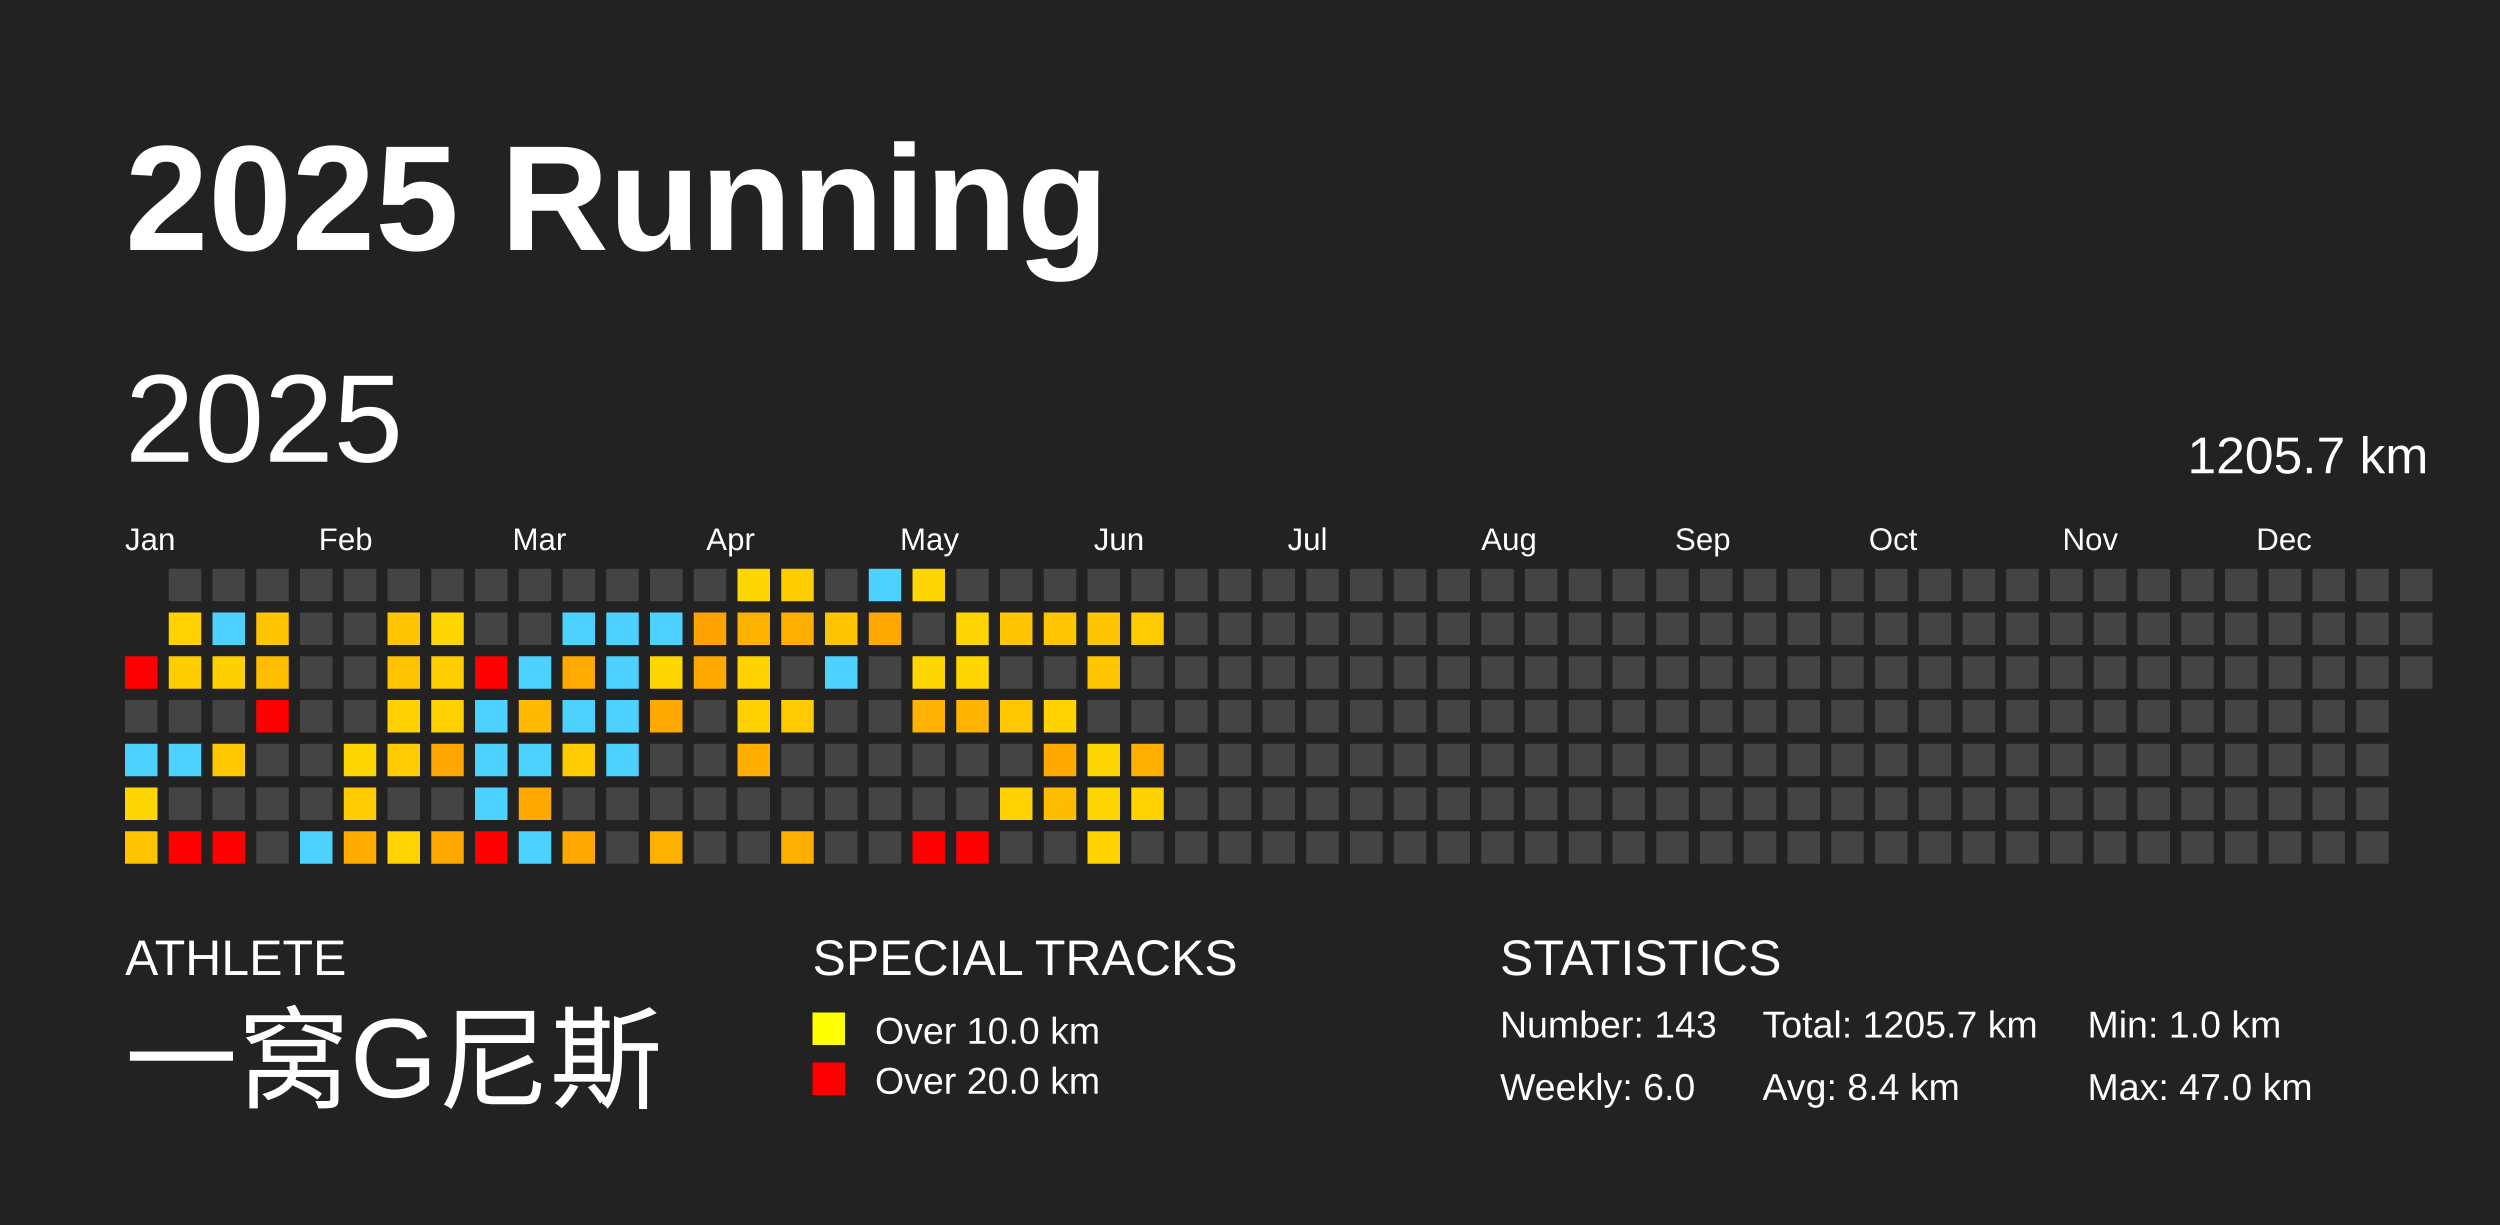
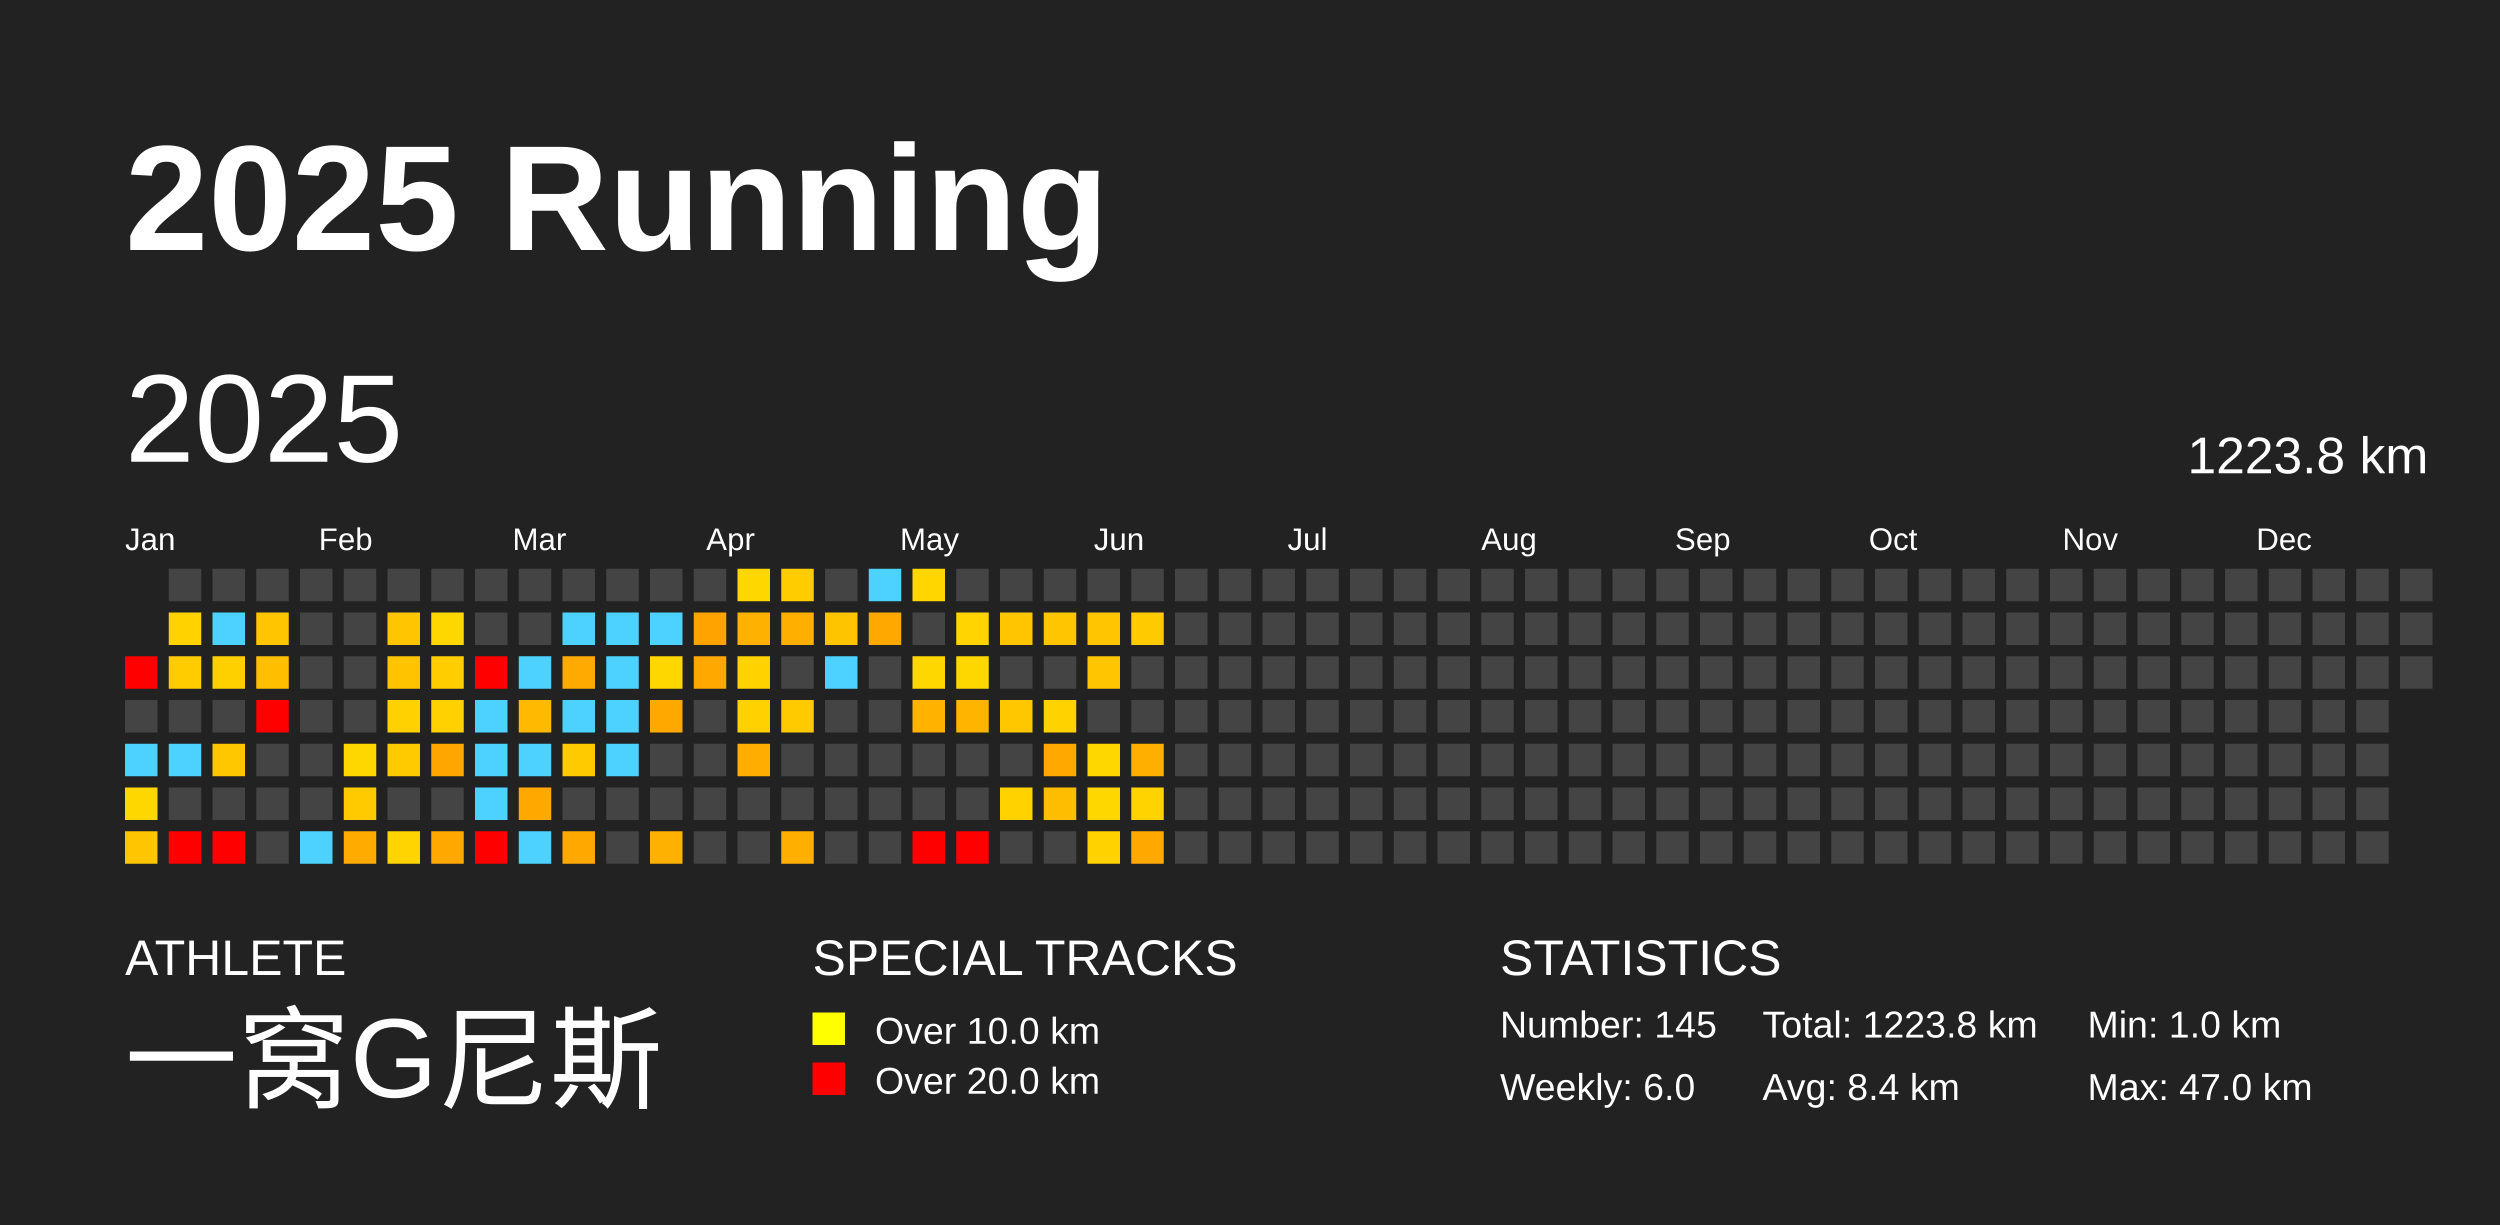
<svg xmlns="http://www.w3.org/2000/svg" baseProfile="full" height="98mm" version="1.1" viewBox="0,0,200,98" width="200mm">
  <defs />
  <rect fill="#222222" height="98" width="200" x="0" y="0" />
  <text fill="#FFFFFF" style="font-size:12px; font-family:Arial; font-weight:bold;" x="10" y="20">2025 Running</text>
  <text fill="#FFFFFF" style="font-size:4px; font-family:Arial" x="10" y="78">ATHLETE</text>
  <text fill="#FFFFFF" style="font-size:9px; font-family:Arial" x="10" y="88">一窝G尼斯</text>
  <text fill="#FFFFFF" style="font-size:4px; font-family:Arial" x="65" y="78">SPECIAL TRACKS</text>
  <rect fill="yellow" height="2.6" width="2.6" x="65" y="81" />
  <text fill="#FFFFFF" style="font-size:3px; font-family:Arial" x="70" y="83.5">Over 10.0 km</text>
  <rect fill="red" height="2.6" width="2.6" x="65" y="85" />
  <text fill="#FFFFFF" style="font-size:3px; font-family:Arial" x="70" y="87.5">Over 20.0 km</text>
  <text fill="#FFFFFF" style="font-size:4px; font-family:Arial" x="120" y="78">STATISTICS</text>
-   <text fill="#FFFFFF" style="font-size:3px; font-family:Arial" x="120" y="83">Number: 143</text>
+   <text fill="#FFFFFF" style="font-size:3px; font-family:Arial" x="120" y="83">Number: 145</text>
  <text fill="#FFFFFF" style="font-size:3px; font-family:Arial" x="120" y="88">Weekly: 6.0</text>
-   <text fill="#FFFFFF" style="font-size:3px; font-family:Arial" x="141" y="83">Total: 1205.7 km</text>
+   <text fill="#FFFFFF" style="font-size:3px; font-family:Arial" x="141" y="83">Total: 1223.8 km</text>
  <text fill="#FFFFFF" style="font-size:3px; font-family:Arial" x="141" y="88">Avg: 8.4 km</text>
  <text fill="#FFFFFF" style="font-size:3px; font-family:Arial" x="167" y="83">Min: 1.0 km</text>
  <text fill="#FFFFFF" style="font-size:3px; font-family:Arial" x="167" y="88">Max: 47.0 km</text>
  <text dominant-baseline="hanging" fill="#FFFFFF" style="font-size:10.0px; font-family:Arial;" x="10" y="30">2025</text>
-   <text dominant-baseline="hanging" fill="#FFFFFF" style="font-size:4.125px; font-family:Arial;" x="175" y="35">1205.7 km</text>
+   <text dominant-baseline="hanging" fill="#FFFFFF" style="font-size:4.125px; font-family:Arial;" x="175" y="35">1223.8 km</text>
  <text fill="#FFFFFF" style="font-size:2.5px; font-family:Arial" x="10.0" y="44">Jan</text>
  <text fill="#FFFFFF" style="font-size:2.5px; font-family:Arial" x="25.5" y="44">Feb</text>
  <text fill="#FFFFFF" style="font-size:2.5px; font-family:Arial" x="41.0" y="44">Mar</text>
  <text fill="#FFFFFF" style="font-size:2.5px; font-family:Arial" x="56.5" y="44">Apr</text>
  <text fill="#FFFFFF" style="font-size:2.5px; font-family:Arial" x="72.0" y="44">May</text>
  <text fill="#FFFFFF" style="font-size:2.5px; font-family:Arial" x="87.5" y="44">Jun</text>
  <text fill="#FFFFFF" style="font-size:2.5px; font-family:Arial" x="103.0" y="44">Jul</text>
  <text fill="#FFFFFF" style="font-size:2.5px; font-family:Arial" x="118.5" y="44">Aug</text>
  <text fill="#FFFFFF" style="font-size:2.5px; font-family:Arial" x="134.0" y="44">Sep</text>
  <text fill="#FFFFFF" style="font-size:2.5px; font-family:Arial" x="149.5" y="44">Oct</text>
  <text fill="#FFFFFF" style="font-size:2.5px; font-family:Arial" x="165.0" y="44">Nov</text>
  <text fill="#FFFFFF" style="font-size:2.5px; font-family:Arial" x="180.5" y="44">Dec</text>
  <rect fill="red" height="2.6" width="2.6" x="10.0" y="52.5" />
  <rect fill="#444444" height="2.6" width="2.6" x="10.0" y="56.0" />
  <rect fill="#4dd2ff" height="2.6" width="2.6" x="10.0" y="59.5" />
  <rect fill="#ffd700" height="2.6" width="2.6" x="10.0" y="63.0" />
  <rect fill="#ffc500" height="2.6" width="2.6" x="10.0" y="66.5" />
  <rect fill="#444444" height="2.6" width="2.6" x="13.5" y="45.5" />
  <rect fill="#ffd200" height="2.6" width="2.6" x="13.5" y="49.0" />
  <rect fill="#ffcc00" height="2.6" width="2.6" x="13.5" y="52.5" />
  <rect fill="#444444" height="2.6" width="2.6" x="13.5" y="56.0" />
  <rect fill="#4dd2ff" height="2.6" width="2.6" x="13.5" y="59.5" />
  <rect fill="#444444" height="2.6" width="2.6" x="13.5" y="63.0" />
  <rect fill="red" height="2.6" width="2.6" x="13.5" y="66.5" />
  <rect fill="#444444" height="2.6" width="2.6" x="17.0" y="45.5" />
  <rect fill="#4dd2ff" height="2.6" width="2.6" x="17.0" y="49.0" />
  <rect fill="#ffd000" height="2.6" width="2.6" x="17.0" y="52.5" />
  <rect fill="#444444" height="2.6" width="2.6" x="17.0" y="56.0" />
  <rect fill="#ffc700" height="2.6" width="2.6" x="17.0" y="59.5" />
  <rect fill="#444444" height="2.6" width="2.6" x="17.0" y="63.0" />
  <rect fill="red" height="2.6" width="2.6" x="17.0" y="66.5" />
  <rect fill="#444444" height="2.6" width="2.6" x="20.5" y="45.5" />
  <rect fill="#ffc500" height="2.6" width="2.6" x="20.5" y="49.0" />
  <rect fill="#ffbf00" height="2.6" width="2.6" x="20.5" y="52.5" />
  <rect fill="red" height="2.6" width="2.6" x="20.5" y="56.0" />
  <rect fill="#444444" height="2.6" width="2.6" x="20.5" y="59.5" />
  <rect fill="#444444" height="2.6" width="2.6" x="20.5" y="63.0" />
  <rect fill="#444444" height="2.6" width="2.6" x="20.5" y="66.5" />
  <rect fill="#444444" height="2.6" width="2.6" x="24.0" y="45.5" />
  <rect fill="#444444" height="2.6" width="2.6" x="24.0" y="49.0" />
  <rect fill="#444444" height="2.6" width="2.6" x="24.0" y="52.5" />
  <rect fill="#444444" height="2.6" width="2.6" x="24.0" y="56.0" />
  <rect fill="#444444" height="2.6" width="2.6" x="24.0" y="59.5" />
  <rect fill="#444444" height="2.6" width="2.6" x="24.0" y="63.0" />
  <rect fill="#4dd2ff" height="2.6" width="2.6" x="24.0" y="66.5" />
  <rect fill="#444444" height="2.6" width="2.6" x="27.5" y="45.5" />
  <rect fill="#444444" height="2.6" width="2.6" x="27.5" y="49.0" />
  <rect fill="#444444" height="2.6" width="2.6" x="27.5" y="52.5" />
  <rect fill="#444444" height="2.6" width="2.6" x="27.5" y="56.0" />
  <rect fill="#ffd700" height="2.6" width="2.6" x="27.5" y="59.5" />
  <rect fill="#ffcb00" height="2.6" width="2.6" x="27.5" y="63.0" />
  <rect fill="#ffab00" height="2.6" width="2.6" x="27.5" y="66.5" />
  <rect fill="#444444" height="2.6" width="2.6" x="31.0" y="45.5" />
  <rect fill="#ffc500" height="2.6" width="2.6" x="31.0" y="49.0" />
  <rect fill="#ffc300" height="2.6" width="2.6" x="31.0" y="52.5" />
  <rect fill="#ffd100" height="2.6" width="2.6" x="31.0" y="56.0" />
  <rect fill="#ffcb00" height="2.6" width="2.6" x="31.0" y="59.5" />
  <rect fill="#444444" height="2.6" width="2.6" x="31.0" y="63.0" />
  <rect fill="#ffd400" height="2.6" width="2.6" x="31.0" y="66.5" />
  <rect fill="#444444" height="2.6" width="2.6" x="34.5" y="45.5" />
  <rect fill="#ffd700" height="2.6" width="2.6" x="34.5" y="49.0" />
  <rect fill="#ffcd00" height="2.6" width="2.6" x="34.5" y="52.5" />
  <rect fill="#ffd100" height="2.6" width="2.6" x="34.5" y="56.0" />
  <rect fill="#ffa700" height="2.6" width="2.6" x="34.5" y="59.5" />
  <rect fill="#444444" height="2.6" width="2.6" x="34.5" y="63.0" />
  <rect fill="#ffa900" height="2.6" width="2.6" x="34.5" y="66.5" />
  <rect fill="#444444" height="2.6" width="2.6" x="38.0" y="45.5" />
  <rect fill="#444444" height="2.6" width="2.6" x="38.0" y="49.0" />
  <rect fill="red" height="2.6" width="2.6" x="38.0" y="52.5" />
  <rect fill="#4dd2ff" height="2.6" width="2.6" x="38.0" y="56.0" />
  <rect fill="#4dd2ff" height="2.6" width="2.6" x="38.0" y="59.5" />
  <rect fill="#4dd2ff" height="2.6" width="2.6" x="38.0" y="63.0" />
  <rect fill="red" height="2.6" width="2.6" x="38.0" y="66.5" />
  <rect fill="#444444" height="2.6" width="2.6" x="41.5" y="45.5" />
  <rect fill="#444444" height="2.6" width="2.6" x="41.5" y="49.0" />
  <rect fill="#4dd2ff" height="2.6" width="2.6" x="41.5" y="52.5" />
  <rect fill="#ffba00" height="2.6" width="2.6" x="41.5" y="56.0" />
  <rect fill="#4dd2ff" height="2.6" width="2.6" x="41.5" y="59.5" />
  <rect fill="#ffa800" height="2.6" width="2.6" x="41.5" y="63.0" />
  <rect fill="#4dd2ff" height="2.6" width="2.6" x="41.5" y="66.5" />
  <rect fill="#444444" height="2.6" width="2.6" x="45.0" y="45.5" />
  <rect fill="#4dd2ff" height="2.6" width="2.6" x="45.0" y="49.0" />
  <rect fill="#ffaa00" height="2.6" width="2.6" x="45.0" y="52.5" />
  <rect fill="#4dd2ff" height="2.6" width="2.6" x="45.0" y="56.0" />
  <rect fill="#ffcb00" height="2.6" width="2.6" x="45.0" y="59.5" />
  <rect fill="#444444" height="2.6" width="2.6" x="45.0" y="63.0" />
  <rect fill="#ffa900" height="2.6" width="2.6" x="45.0" y="66.5" />
  <rect fill="#444444" height="2.6" width="2.6" x="48.5" y="45.5" />
  <rect fill="#4dd2ff" height="2.6" width="2.6" x="48.5" y="49.0" />
  <rect fill="#4dd2ff" height="2.6" width="2.6" x="48.5" y="52.5" />
  <rect fill="#4dd2ff" height="2.6" width="2.6" x="48.5" y="56.0" />
  <rect fill="#4dd2ff" height="2.6" width="2.6" x="48.5" y="59.5" />
  <rect fill="#444444" height="2.6" width="2.6" x="48.5" y="63.0" />
  <rect fill="#444444" height="2.6" width="2.6" x="48.5" y="66.5" />
  <rect fill="#444444" height="2.6" width="2.6" x="52.0" y="45.5" />
  <rect fill="#4dd2ff" height="2.6" width="2.6" x="52.0" y="49.0" />
  <rect fill="#ffd700" height="2.6" width="2.6" x="52.0" y="52.5" />
  <rect fill="#ffa900" height="2.6" width="2.6" x="52.0" y="56.0" />
  <rect fill="#444444" height="2.6" width="2.6" x="52.0" y="59.5" />
  <rect fill="#444444" height="2.6" width="2.6" x="52.0" y="63.0" />
  <rect fill="#ffb100" height="2.6" width="2.6" x="52.0" y="66.5" />
  <rect fill="#444444" height="2.6" width="2.6" x="55.5" y="45.5" />
  <rect fill="#ffa300" height="2.6" width="2.6" x="55.5" y="49.0" />
  <rect fill="#ffa800" height="2.6" width="2.6" x="55.5" y="52.5" />
  <rect fill="#444444" height="2.6" width="2.6" x="55.5" y="56.0" />
  <rect fill="#444444" height="2.6" width="2.6" x="55.5" y="59.5" />
  <rect fill="#444444" height="2.6" width="2.6" x="55.5" y="63.0" />
  <rect fill="#444444" height="2.6" width="2.6" x="55.5" y="66.5" />
  <rect fill="#ffd700" height="2.6" width="2.6" x="59.0" y="45.5" />
  <rect fill="#ffb100" height="2.6" width="2.6" x="59.0" y="49.0" />
  <rect fill="#ffd200" height="2.6" width="2.6" x="59.0" y="52.5" />
  <rect fill="#ffd100" height="2.6" width="2.6" x="59.0" y="56.0" />
  <rect fill="#ffae00" height="2.6" width="2.6" x="59.0" y="59.5" />
  <rect fill="#444444" height="2.6" width="2.6" x="59.0" y="63.0" />
  <rect fill="#444444" height="2.6" width="2.6" x="59.0" y="66.5" />
  <rect fill="#ffcc00" height="2.6" width="2.6" x="62.5" y="45.5" />
  <rect fill="#ffaf00" height="2.6" width="2.6" x="62.5" y="49.0" />
  <rect fill="#444444" height="2.6" width="2.6" x="62.5" y="52.5" />
  <rect fill="#ffca00" height="2.6" width="2.6" x="62.5" y="56.0" />
  <rect fill="#444444" height="2.6" width="2.6" x="62.5" y="59.5" />
  <rect fill="#444444" height="2.6" width="2.6" x="62.5" y="63.0" />
  <rect fill="#ffaf00" height="2.6" width="2.6" x="62.5" y="66.5" />
  <rect fill="#444444" height="2.6" width="2.6" x="66.0" y="45.5" />
  <rect fill="#ffc400" height="2.6" width="2.6" x="66.0" y="49.0" />
  <rect fill="#4dd2ff" height="2.6" width="2.6" x="66.0" y="52.5" />
  <rect fill="#444444" height="2.6" width="2.6" x="66.0" y="56.0" />
  <rect fill="#444444" height="2.6" width="2.6" x="66.0" y="59.5" />
  <rect fill="#444444" height="2.6" width="2.6" x="66.0" y="63.0" />
  <rect fill="#444444" height="2.6" width="2.6" x="66.0" y="66.5" />
  <rect fill="#4dd2ff" height="2.6" width="2.6" x="69.5" y="45.5" />
  <rect fill="#ffa900" height="2.6" width="2.6" x="69.5" y="49.0" />
  <rect fill="#444444" height="2.6" width="2.6" x="69.5" y="52.5" />
  <rect fill="#444444" height="2.6" width="2.6" x="69.5" y="56.0" />
  <rect fill="#444444" height="2.6" width="2.6" x="69.5" y="59.5" />
  <rect fill="#444444" height="2.6" width="2.6" x="69.5" y="63.0" />
  <rect fill="#444444" height="2.6" width="2.6" x="69.5" y="66.5" />
  <rect fill="#ffd600" height="2.6" width="2.6" x="73.0" y="45.5" />
  <rect fill="#444444" height="2.6" width="2.6" x="73.0" y="49.0" />
  <rect fill="#ffd700" height="2.6" width="2.6" x="73.0" y="52.5" />
  <rect fill="#ffb200" height="2.6" width="2.6" x="73.0" y="56.0" />
  <rect fill="#444444" height="2.6" width="2.6" x="73.0" y="59.5" />
  <rect fill="#444444" height="2.6" width="2.6" x="73.0" y="63.0" />
  <rect fill="red" height="2.6" width="2.6" x="73.0" y="66.5" />
  <rect fill="#444444" height="2.6" width="2.6" x="76.5" y="45.5" />
  <rect fill="#ffd400" height="2.6" width="2.6" x="76.5" y="49.0" />
  <rect fill="#ffd700" height="2.6" width="2.6" x="76.5" y="52.5" />
  <rect fill="#ffb400" height="2.6" width="2.6" x="76.5" y="56.0" />
  <rect fill="#444444" height="2.6" width="2.6" x="76.5" y="59.5" />
  <rect fill="#444444" height="2.6" width="2.6" x="76.5" y="63.0" />
  <rect fill="red" height="2.6" width="2.6" x="76.5" y="66.5" />
  <rect fill="#444444" height="2.6" width="2.6" x="80.0" y="45.5" />
  <rect fill="#ffc500" height="2.6" width="2.6" x="80.0" y="49.0" />
  <rect fill="#444444" height="2.6" width="2.6" x="80.0" y="52.5" />
  <rect fill="#ffc700" height="2.6" width="2.6" x="80.0" y="56.0" />
  <rect fill="#444444" height="2.6" width="2.6" x="80.0" y="59.5" />
  <rect fill="#ffd200" height="2.6" width="2.6" x="80.0" y="63.0" />
  <rect fill="#444444" height="2.6" width="2.6" x="80.0" y="66.5" />
  <rect fill="#444444" height="2.6" width="2.6" x="83.5" y="45.5" />
  <rect fill="#ffc600" height="2.6" width="2.6" x="83.5" y="49.0" />
  <rect fill="#444444" height="2.6" width="2.6" x="83.5" y="52.5" />
  <rect fill="#ffd200" height="2.6" width="2.6" x="83.5" y="56.0" />
  <rect fill="#ffa800" height="2.6" width="2.6" x="83.5" y="59.5" />
  <rect fill="#ffbd00" height="2.6" width="2.6" x="83.5" y="63.0" />
  <rect fill="#444444" height="2.6" width="2.6" x="83.5" y="66.5" />
  <rect fill="#444444" height="2.6" width="2.6" x="87.0" y="45.5" />
  <rect fill="#ffc500" height="2.6" width="2.6" x="87.0" y="49.0" />
  <rect fill="#ffc600" height="2.6" width="2.6" x="87.0" y="52.5" />
  <rect fill="#444444" height="2.6" width="2.6" x="87.0" y="56.0" />
  <rect fill="#ffd700" height="2.6" width="2.6" x="87.0" y="59.5" />
  <rect fill="#ffd700" height="2.6" width="2.6" x="87.0" y="63.0" />
  <rect fill="#ffd200" height="2.6" width="2.6" x="87.0" y="66.5" />
  <rect fill="#444444" height="2.6" width="2.6" x="90.5" y="45.5" />
  <rect fill="#ffca00" height="2.6" width="2.6" x="90.5" y="49.0" />
  <rect fill="#444444" height="2.6" width="2.6" x="90.5" y="52.5" />
  <rect fill="#444444" height="2.6" width="2.6" x="90.5" y="56.0" />
  <rect fill="#ffaf00" height="2.6" width="2.6" x="90.5" y="59.5" />
  <rect fill="#ffd300" height="2.6" width="2.6" x="90.5" y="63.0" />
-   <rect fill="#444444" height="2.6" width="2.6" x="90.5" y="66.5" />
+   <rect fill="#ffa900" height="2.6" width="2.6" x="90.5" y="66.5" />
  <rect fill="#444444" height="2.6" width="2.6" x="94.0" y="45.5" />
  <rect fill="#444444" height="2.6" width="2.6" x="94.0" y="49.0" />
  <rect fill="#444444" height="2.6" width="2.6" x="94.0" y="52.5" />
  <rect fill="#444444" height="2.6" width="2.6" x="94.0" y="56.0" />
  <rect fill="#444444" height="2.6" width="2.6" x="94.0" y="59.5" />
  <rect fill="#444444" height="2.6" width="2.6" x="94.0" y="63.0" />
  <rect fill="#444444" height="2.6" width="2.6" x="94.0" y="66.5" />
  <rect fill="#444444" height="2.6" width="2.6" x="97.5" y="45.5" />
  <rect fill="#444444" height="2.6" width="2.6" x="97.5" y="49.0" />
  <rect fill="#444444" height="2.6" width="2.6" x="97.5" y="52.5" />
  <rect fill="#444444" height="2.6" width="2.6" x="97.5" y="56.0" />
  <rect fill="#444444" height="2.6" width="2.6" x="97.5" y="59.5" />
  <rect fill="#444444" height="2.6" width="2.6" x="97.5" y="63.0" />
  <rect fill="#444444" height="2.6" width="2.6" x="97.5" y="66.5" />
  <rect fill="#444444" height="2.6" width="2.6" x="101.0" y="45.5" />
  <rect fill="#444444" height="2.6" width="2.6" x="101.0" y="49.0" />
  <rect fill="#444444" height="2.6" width="2.6" x="101.0" y="52.5" />
  <rect fill="#444444" height="2.6" width="2.6" x="101.0" y="56.0" />
  <rect fill="#444444" height="2.6" width="2.6" x="101.0" y="59.5" />
  <rect fill="#444444" height="2.6" width="2.6" x="101.0" y="63.0" />
  <rect fill="#444444" height="2.6" width="2.6" x="101.0" y="66.5" />
  <rect fill="#444444" height="2.6" width="2.6" x="104.5" y="45.5" />
  <rect fill="#444444" height="2.6" width="2.6" x="104.5" y="49.0" />
  <rect fill="#444444" height="2.6" width="2.6" x="104.5" y="52.5" />
  <rect fill="#444444" height="2.6" width="2.6" x="104.5" y="56.0" />
  <rect fill="#444444" height="2.6" width="2.6" x="104.5" y="59.5" />
  <rect fill="#444444" height="2.6" width="2.6" x="104.5" y="63.0" />
  <rect fill="#444444" height="2.6" width="2.6" x="104.5" y="66.5" />
  <rect fill="#444444" height="2.6" width="2.6" x="108.0" y="45.5" />
  <rect fill="#444444" height="2.6" width="2.6" x="108.0" y="49.0" />
  <rect fill="#444444" height="2.6" width="2.6" x="108.0" y="52.5" />
  <rect fill="#444444" height="2.6" width="2.6" x="108.0" y="56.0" />
  <rect fill="#444444" height="2.6" width="2.6" x="108.0" y="59.5" />
  <rect fill="#444444" height="2.6" width="2.6" x="108.0" y="63.0" />
  <rect fill="#444444" height="2.6" width="2.6" x="108.0" y="66.5" />
  <rect fill="#444444" height="2.6" width="2.6" x="111.5" y="45.5" />
  <rect fill="#444444" height="2.6" width="2.6" x="111.5" y="49.0" />
  <rect fill="#444444" height="2.6" width="2.6" x="111.5" y="52.5" />
  <rect fill="#444444" height="2.6" width="2.6" x="111.5" y="56.0" />
  <rect fill="#444444" height="2.6" width="2.6" x="111.5" y="59.5" />
  <rect fill="#444444" height="2.6" width="2.6" x="111.5" y="63.0" />
  <rect fill="#444444" height="2.6" width="2.6" x="111.5" y="66.5" />
  <rect fill="#444444" height="2.6" width="2.6" x="115.0" y="45.5" />
  <rect fill="#444444" height="2.6" width="2.6" x="115.0" y="49.0" />
  <rect fill="#444444" height="2.6" width="2.6" x="115.0" y="52.5" />
  <rect fill="#444444" height="2.6" width="2.6" x="115.0" y="56.0" />
  <rect fill="#444444" height="2.6" width="2.6" x="115.0" y="59.5" />
  <rect fill="#444444" height="2.6" width="2.6" x="115.0" y="63.0" />
  <rect fill="#444444" height="2.6" width="2.6" x="115.0" y="66.5" />
  <rect fill="#444444" height="2.6" width="2.6" x="118.5" y="45.5" />
  <rect fill="#444444" height="2.6" width="2.6" x="118.5" y="49.0" />
  <rect fill="#444444" height="2.6" width="2.6" x="118.5" y="52.5" />
  <rect fill="#444444" height="2.6" width="2.6" x="118.5" y="56.0" />
  <rect fill="#444444" height="2.6" width="2.6" x="118.5" y="59.5" />
  <rect fill="#444444" height="2.6" width="2.6" x="118.5" y="63.0" />
  <rect fill="#444444" height="2.6" width="2.6" x="118.5" y="66.5" />
  <rect fill="#444444" height="2.6" width="2.6" x="122.0" y="45.5" />
  <rect fill="#444444" height="2.6" width="2.6" x="122.0" y="49.0" />
  <rect fill="#444444" height="2.6" width="2.6" x="122.0" y="52.5" />
  <rect fill="#444444" height="2.6" width="2.6" x="122.0" y="56.0" />
  <rect fill="#444444" height="2.6" width="2.6" x="122.0" y="59.5" />
  <rect fill="#444444" height="2.6" width="2.6" x="122.0" y="63.0" />
  <rect fill="#444444" height="2.6" width="2.6" x="122.0" y="66.5" />
  <rect fill="#444444" height="2.6" width="2.6" x="125.5" y="45.5" />
  <rect fill="#444444" height="2.6" width="2.6" x="125.5" y="49.0" />
  <rect fill="#444444" height="2.6" width="2.6" x="125.5" y="52.5" />
  <rect fill="#444444" height="2.6" width="2.6" x="125.5" y="56.0" />
  <rect fill="#444444" height="2.6" width="2.6" x="125.5" y="59.5" />
  <rect fill="#444444" height="2.6" width="2.6" x="125.5" y="63.0" />
  <rect fill="#444444" height="2.6" width="2.6" x="125.5" y="66.5" />
  <rect fill="#444444" height="2.6" width="2.6" x="129.0" y="45.5" />
  <rect fill="#444444" height="2.6" width="2.6" x="129.0" y="49.0" />
  <rect fill="#444444" height="2.6" width="2.6" x="129.0" y="52.5" />
  <rect fill="#444444" height="2.6" width="2.6" x="129.0" y="56.0" />
  <rect fill="#444444" height="2.6" width="2.6" x="129.0" y="59.5" />
  <rect fill="#444444" height="2.6" width="2.6" x="129.0" y="63.0" />
  <rect fill="#444444" height="2.6" width="2.6" x="129.0" y="66.5" />
  <rect fill="#444444" height="2.6" width="2.6" x="132.5" y="45.5" />
  <rect fill="#444444" height="2.6" width="2.6" x="132.5" y="49.0" />
  <rect fill="#444444" height="2.6" width="2.6" x="132.5" y="52.5" />
  <rect fill="#444444" height="2.6" width="2.6" x="132.5" y="56.0" />
  <rect fill="#444444" height="2.6" width="2.6" x="132.5" y="59.5" />
  <rect fill="#444444" height="2.6" width="2.6" x="132.5" y="63.0" />
  <rect fill="#444444" height="2.6" width="2.6" x="132.5" y="66.5" />
  <rect fill="#444444" height="2.6" width="2.6" x="136.0" y="45.5" />
  <rect fill="#444444" height="2.6" width="2.6" x="136.0" y="49.0" />
  <rect fill="#444444" height="2.6" width="2.6" x="136.0" y="52.5" />
  <rect fill="#444444" height="2.6" width="2.6" x="136.0" y="56.0" />
  <rect fill="#444444" height="2.6" width="2.6" x="136.0" y="59.5" />
  <rect fill="#444444" height="2.6" width="2.6" x="136.0" y="63.0" />
  <rect fill="#444444" height="2.6" width="2.6" x="136.0" y="66.5" />
  <rect fill="#444444" height="2.6" width="2.6" x="139.5" y="45.5" />
  <rect fill="#444444" height="2.6" width="2.6" x="139.5" y="49.0" />
  <rect fill="#444444" height="2.6" width="2.6" x="139.5" y="52.5" />
  <rect fill="#444444" height="2.6" width="2.6" x="139.5" y="56.0" />
  <rect fill="#444444" height="2.6" width="2.6" x="139.5" y="59.5" />
  <rect fill="#444444" height="2.6" width="2.6" x="139.5" y="63.0" />
  <rect fill="#444444" height="2.6" width="2.6" x="139.5" y="66.5" />
  <rect fill="#444444" height="2.6" width="2.6" x="143.0" y="45.5" />
  <rect fill="#444444" height="2.6" width="2.6" x="143.0" y="49.0" />
  <rect fill="#444444" height="2.6" width="2.6" x="143.0" y="52.5" />
  <rect fill="#444444" height="2.6" width="2.6" x="143.0" y="56.0" />
  <rect fill="#444444" height="2.6" width="2.6" x="143.0" y="59.5" />
  <rect fill="#444444" height="2.6" width="2.6" x="143.0" y="63.0" />
  <rect fill="#444444" height="2.6" width="2.6" x="143.0" y="66.5" />
  <rect fill="#444444" height="2.6" width="2.6" x="146.5" y="45.5" />
  <rect fill="#444444" height="2.6" width="2.6" x="146.5" y="49.0" />
  <rect fill="#444444" height="2.6" width="2.6" x="146.5" y="52.5" />
  <rect fill="#444444" height="2.6" width="2.6" x="146.5" y="56.0" />
  <rect fill="#444444" height="2.6" width="2.6" x="146.5" y="59.5" />
  <rect fill="#444444" height="2.6" width="2.6" x="146.5" y="63.0" />
  <rect fill="#444444" height="2.6" width="2.6" x="146.5" y="66.5" />
  <rect fill="#444444" height="2.6" width="2.6" x="150.0" y="45.5" />
  <rect fill="#444444" height="2.6" width="2.6" x="150.0" y="49.0" />
  <rect fill="#444444" height="2.6" width="2.6" x="150.0" y="52.5" />
  <rect fill="#444444" height="2.6" width="2.6" x="150.0" y="56.0" />
  <rect fill="#444444" height="2.6" width="2.6" x="150.0" y="59.5" />
  <rect fill="#444444" height="2.6" width="2.6" x="150.0" y="63.0" />
  <rect fill="#444444" height="2.6" width="2.6" x="150.0" y="66.5" />
  <rect fill="#444444" height="2.6" width="2.6" x="153.5" y="45.5" />
  <rect fill="#444444" height="2.6" width="2.6" x="153.5" y="49.0" />
  <rect fill="#444444" height="2.6" width="2.6" x="153.5" y="52.5" />
  <rect fill="#444444" height="2.6" width="2.6" x="153.5" y="56.0" />
  <rect fill="#444444" height="2.6" width="2.6" x="153.5" y="59.5" />
  <rect fill="#444444" height="2.6" width="2.6" x="153.5" y="63.0" />
  <rect fill="#444444" height="2.6" width="2.6" x="153.5" y="66.5" />
  <rect fill="#444444" height="2.6" width="2.6" x="157.0" y="45.5" />
  <rect fill="#444444" height="2.6" width="2.6" x="157.0" y="49.0" />
  <rect fill="#444444" height="2.6" width="2.6" x="157.0" y="52.5" />
  <rect fill="#444444" height="2.6" width="2.6" x="157.0" y="56.0" />
  <rect fill="#444444" height="2.6" width="2.6" x="157.0" y="59.5" />
  <rect fill="#444444" height="2.6" width="2.6" x="157.0" y="63.0" />
  <rect fill="#444444" height="2.6" width="2.6" x="157.0" y="66.5" />
  <rect fill="#444444" height="2.6" width="2.6" x="160.5" y="45.5" />
  <rect fill="#444444" height="2.6" width="2.6" x="160.5" y="49.0" />
  <rect fill="#444444" height="2.6" width="2.6" x="160.5" y="52.5" />
  <rect fill="#444444" height="2.6" width="2.6" x="160.5" y="56.0" />
  <rect fill="#444444" height="2.6" width="2.6" x="160.5" y="59.5" />
  <rect fill="#444444" height="2.6" width="2.6" x="160.5" y="63.0" />
  <rect fill="#444444" height="2.6" width="2.6" x="160.5" y="66.5" />
  <rect fill="#444444" height="2.6" width="2.6" x="164.0" y="45.5" />
  <rect fill="#444444" height="2.6" width="2.6" x="164.0" y="49.0" />
  <rect fill="#444444" height="2.6" width="2.6" x="164.0" y="52.5" />
  <rect fill="#444444" height="2.6" width="2.6" x="164.0" y="56.0" />
  <rect fill="#444444" height="2.6" width="2.6" x="164.0" y="59.5" />
  <rect fill="#444444" height="2.6" width="2.6" x="164.0" y="63.0" />
  <rect fill="#444444" height="2.6" width="2.6" x="164.0" y="66.5" />
  <rect fill="#444444" height="2.6" width="2.6" x="167.5" y="45.5" />
  <rect fill="#444444" height="2.6" width="2.6" x="167.5" y="49.0" />
  <rect fill="#444444" height="2.6" width="2.6" x="167.5" y="52.5" />
  <rect fill="#444444" height="2.6" width="2.6" x="167.5" y="56.0" />
  <rect fill="#444444" height="2.6" width="2.6" x="167.5" y="59.5" />
  <rect fill="#444444" height="2.6" width="2.6" x="167.5" y="63.0" />
  <rect fill="#444444" height="2.6" width="2.6" x="167.5" y="66.5" />
  <rect fill="#444444" height="2.6" width="2.6" x="171.0" y="45.5" />
  <rect fill="#444444" height="2.6" width="2.6" x="171.0" y="49.0" />
  <rect fill="#444444" height="2.6" width="2.6" x="171.0" y="52.5" />
  <rect fill="#444444" height="2.6" width="2.6" x="171.0" y="56.0" />
  <rect fill="#444444" height="2.6" width="2.6" x="171.0" y="59.5" />
  <rect fill="#444444" height="2.6" width="2.6" x="171.0" y="63.0" />
  <rect fill="#444444" height="2.6" width="2.6" x="171.0" y="66.5" />
  <rect fill="#444444" height="2.6" width="2.6" x="174.5" y="45.5" />
  <rect fill="#444444" height="2.6" width="2.6" x="174.5" y="49.0" />
  <rect fill="#444444" height="2.6" width="2.6" x="174.5" y="52.5" />
  <rect fill="#444444" height="2.6" width="2.6" x="174.5" y="56.0" />
  <rect fill="#444444" height="2.6" width="2.6" x="174.5" y="59.5" />
  <rect fill="#444444" height="2.6" width="2.6" x="174.5" y="63.0" />
  <rect fill="#444444" height="2.6" width="2.6" x="174.5" y="66.5" />
  <rect fill="#444444" height="2.6" width="2.6" x="178.0" y="45.5" />
  <rect fill="#444444" height="2.6" width="2.6" x="178.0" y="49.0" />
  <rect fill="#444444" height="2.6" width="2.6" x="178.0" y="52.5" />
  <rect fill="#444444" height="2.6" width="2.6" x="178.0" y="56.0" />
  <rect fill="#444444" height="2.6" width="2.6" x="178.0" y="59.5" />
  <rect fill="#444444" height="2.6" width="2.6" x="178.0" y="63.0" />
  <rect fill="#444444" height="2.6" width="2.6" x="178.0" y="66.5" />
  <rect fill="#444444" height="2.6" width="2.6" x="181.5" y="45.5" />
  <rect fill="#444444" height="2.6" width="2.6" x="181.5" y="49.0" />
  <rect fill="#444444" height="2.6" width="2.6" x="181.5" y="52.5" />
  <rect fill="#444444" height="2.6" width="2.6" x="181.5" y="56.0" />
  <rect fill="#444444" height="2.6" width="2.6" x="181.5" y="59.5" />
  <rect fill="#444444" height="2.6" width="2.6" x="181.5" y="63.0" />
  <rect fill="#444444" height="2.6" width="2.6" x="181.5" y="66.5" />
  <rect fill="#444444" height="2.6" width="2.6" x="185.0" y="45.5" />
  <rect fill="#444444" height="2.6" width="2.6" x="185.0" y="49.0" />
  <rect fill="#444444" height="2.6" width="2.6" x="185.0" y="52.5" />
  <rect fill="#444444" height="2.6" width="2.6" x="185.0" y="56.0" />
  <rect fill="#444444" height="2.6" width="2.6" x="185.0" y="59.5" />
  <rect fill="#444444" height="2.6" width="2.6" x="185.0" y="63.0" />
  <rect fill="#444444" height="2.6" width="2.6" x="185.0" y="66.5" />
  <rect fill="#444444" height="2.6" width="2.6" x="188.5" y="45.5" />
  <rect fill="#444444" height="2.6" width="2.6" x="188.5" y="49.0" />
  <rect fill="#444444" height="2.6" width="2.6" x="188.5" y="52.5" />
  <rect fill="#444444" height="2.6" width="2.6" x="188.5" y="56.0" />
  <rect fill="#444444" height="2.6" width="2.6" x="188.5" y="59.5" />
  <rect fill="#444444" height="2.6" width="2.6" x="188.5" y="63.0" />
  <rect fill="#444444" height="2.6" width="2.6" x="188.5" y="66.5" />
  <rect fill="#444444" height="2.6" width="2.6" x="192.0" y="45.5" />
  <rect fill="#444444" height="2.6" width="2.6" x="192.0" y="49.0" />
  <rect fill="#444444" height="2.6" width="2.6" x="192.0" y="52.5" />
</svg>
